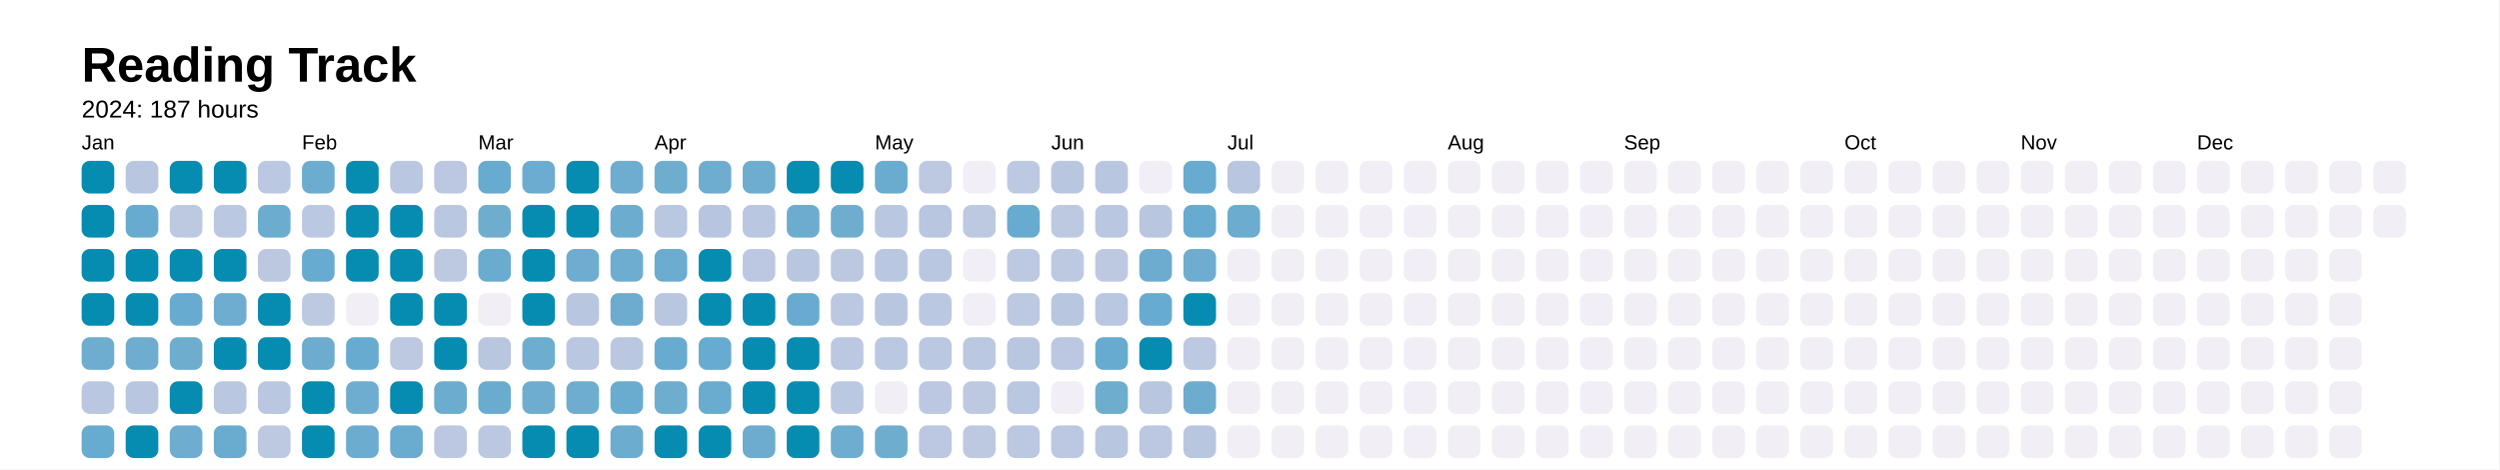
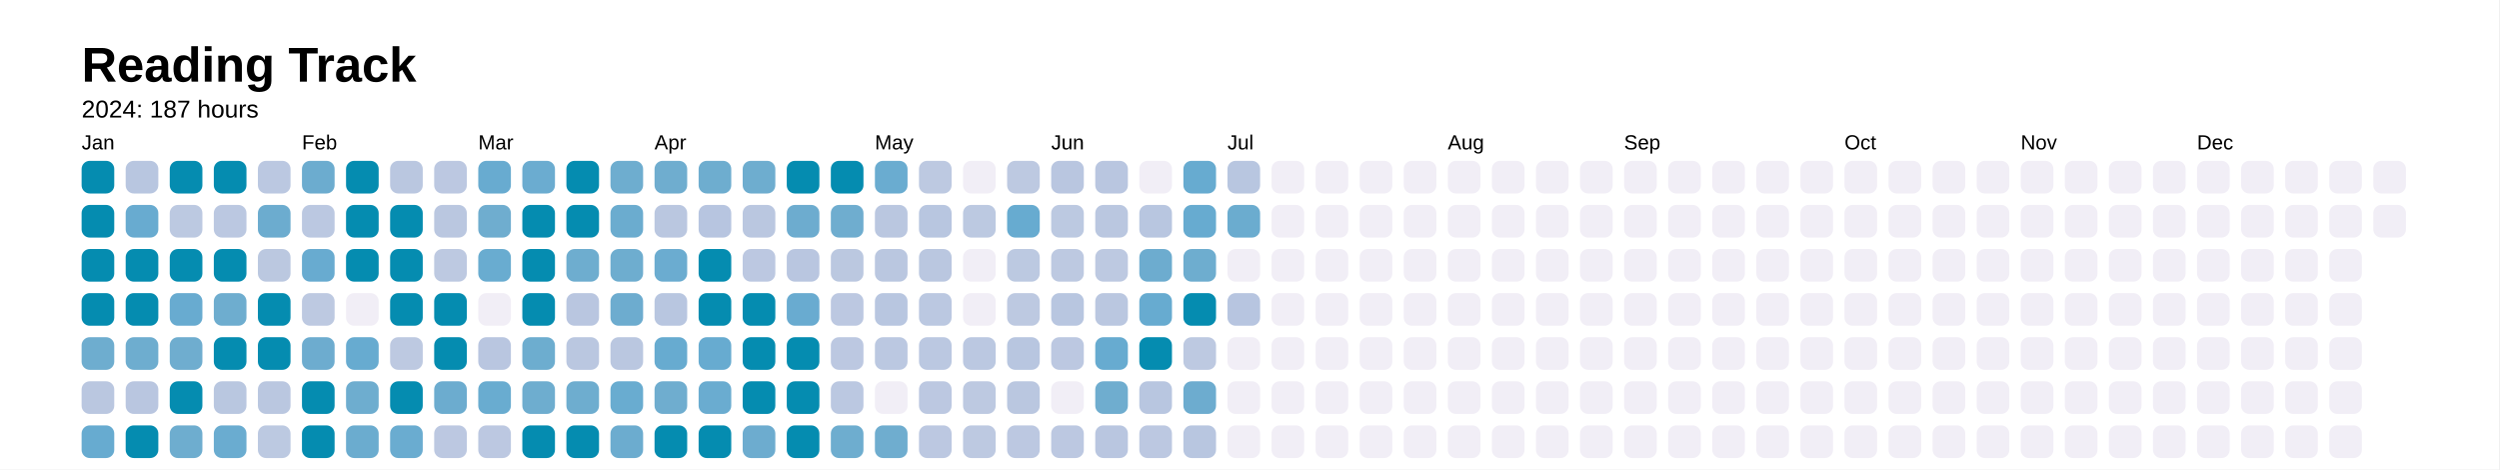
<svg xmlns="http://www.w3.org/2000/svg" baseProfile="full" height="57.5mm" version="1.1" viewBox="0,0,306.2,57.5" width="306.2mm">
  <defs />
  <rect fill="#FFFFFF" height="57.5" width="306.2" x="0" y="0" />
  <text fill="#000000" style="font-size:6px; font-family:Arial; font-weight:bold;" x="10" y="10">Reading Track</text>
  <text fill="#000000" style="font-size:3px; font-family:Arial;" x="10" y="14.4">2024: 187 hours</text>
  <text fill="#000000" style="font-size:2.5px; font-family:Arial" x="10" y="18.3">Jan</text>
  <rect fill="#058cb0" height="4" rx="1" ry="1" width="4" x="10" y="19.7" />
  <rect fill="#058cb0" height="4" rx="1" ry="1" width="4" x="10" y="25.1" />
  <rect fill="#058cb0" height="4" rx="1" ry="1" width="4" x="10" y="30.5" />
  <rect fill="#058cb0" height="4" rx="1" ry="1" width="4" x="10" y="35.9" />
  <rect fill="#6eadcf" height="4" rx="1" ry="1" width="4" x="10" y="41.3" />
  <rect fill="#bac7e0" height="4" rx="1" ry="1" width="4" x="10" y="46.7" />
  <rect fill="#67abd0" height="4" rx="1" ry="1" width="4" x="10" y="52.1" />
  <rect fill="#b8c6e0" height="4" rx="1" ry="1" width="4" x="15.4" y="19.7" />
  <rect fill="#68abd0" height="4" rx="1" ry="1" width="4" x="15.4" y="25.1" />
  <rect fill="#058cb0" height="4" rx="1" ry="1" width="4" x="15.4" y="30.5" />
  <rect fill="#058cb0" height="4" rx="1" ry="1" width="4" x="15.4" y="35.9" />
  <rect fill="#6eadcf" height="4" rx="1" ry="1" width="4" x="15.4" y="41.3" />
  <rect fill="#b9c6e0" height="4" rx="1" ry="1" width="4" x="15.4" y="46.7" />
  <rect fill="#058cb0" height="4" rx="1" ry="1" width="4" x="15.4" y="52.1" />
  <rect fill="#058cb0" height="4" rx="1" ry="1" width="4" x="20.8" y="19.7" />
  <rect fill="#bcc9e1" height="4" rx="1" ry="1" width="4" x="20.8" y="25.1" />
  <rect fill="#058cb0" height="4" rx="1" ry="1" width="4" x="20.8" y="30.5" />
  <rect fill="#68abd0" height="4" rx="1" ry="1" width="4" x="20.8" y="35.9" />
  <rect fill="#6fadcf" height="4" rx="1" ry="1" width="4" x="20.8" y="41.3" />
  <rect fill="#058cb0" height="4" rx="1" ry="1" width="4" x="20.8" y="46.7" />
  <rect fill="#6eadcf" height="4" rx="1" ry="1" width="4" x="20.8" y="52.1" />
  <rect fill="#058cb0" height="4" rx="1" ry="1" width="4" x="26.2" y="19.7" />
  <rect fill="#bbc8e1" height="4" rx="1" ry="1" width="4" x="26.2" y="25.1" />
  <rect fill="#058cb0" height="4" rx="1" ry="1" width="4" x="26.2" y="30.5" />
  <rect fill="#6eadcf" height="4" rx="1" ry="1" width="4" x="26.2" y="35.9" />
  <rect fill="#058cb0" height="4" rx="1" ry="1" width="4" x="26.2" y="41.3" />
  <rect fill="#b9c7e0" height="4" rx="1" ry="1" width="4" x="26.2" y="46.7" />
  <rect fill="#6aacd0" height="4" rx="1" ry="1" width="4" x="26.2" y="52.1" />
  <rect fill="#bbc8e1" height="4" rx="1" ry="1" width="4" x="31.6" y="19.7" />
  <rect fill="#6caccf" height="4" rx="1" ry="1" width="4" x="31.6" y="25.1" />
  <rect fill="#bbc8e0" height="4" rx="1" ry="1" width="4" x="31.6" y="30.5" />
  <rect fill="#058cb0" height="4" rx="1" ry="1" width="4" x="31.6" y="35.9" />
  <rect fill="#058cb0" height="4" rx="1" ry="1" width="4" x="31.6" y="41.3" />
  <rect fill="#bac7e0" height="4" rx="1" ry="1" width="4" x="31.6" y="46.7" />
  <rect fill="#bcc9e1" height="4" rx="1" ry="1" width="4" x="31.6" y="52.1" />
  <text fill="#000000" style="font-size:2.5px; font-family:Arial" x="37.0" y="18.3">Feb</text>
  <rect fill="#6caccf" height="4" rx="1" ry="1" width="4" x="37.0" y="19.7" />
  <rect fill="#bbc8e1" height="4" rx="1" ry="1" width="4" x="37.0" y="25.1" />
  <rect fill="#68abd0" height="4" rx="1" ry="1" width="4" x="37.0" y="30.5" />
  <rect fill="#bdc9e1" height="4" rx="1" ry="1" width="4" x="37.0" y="35.9" />
  <rect fill="#6daccf" height="4" rx="1" ry="1" width="4" x="37.0" y="41.3" />
  <rect fill="#058cb0" height="4" rx="1" ry="1" width="4" x="37.0" y="46.7" />
  <rect fill="#058cb0" height="4" rx="1" ry="1" width="4" x="37.0" y="52.1" />
  <rect fill="#058cb0" height="4" rx="1" ry="1" width="4" x="42.4" y="19.7" />
  <rect fill="#058cb0" height="4" rx="1" ry="1" width="4" x="42.4" y="25.1" />
  <rect fill="#058cb0" height="4" rx="1" ry="1" width="4" x="42.4" y="30.5" />
  <rect fill="#f1eef6" height="4" rx="1" ry="1" width="4" x="42.4" y="35.9" />
  <rect fill="#67abd0" height="4" rx="1" ry="1" width="4" x="42.4" y="41.3" />
  <rect fill="#6eadcf" height="4" rx="1" ry="1" width="4" x="42.4" y="46.7" />
  <rect fill="#6baccf" height="4" rx="1" ry="1" width="4" x="42.4" y="52.1" />
  <rect fill="#bac7e0" height="4" rx="1" ry="1" width="4" x="47.8" y="19.7" />
  <rect fill="#058cb0" height="4" rx="1" ry="1" width="4" x="47.8" y="25.1" />
  <rect fill="#058cb0" height="4" rx="1" ry="1" width="4" x="47.8" y="30.5" />
  <rect fill="#058cb0" height="4" rx="1" ry="1" width="4" x="47.8" y="35.9" />
  <rect fill="#bdc9e1" height="4" rx="1" ry="1" width="4" x="47.8" y="41.3" />
  <rect fill="#058cb0" height="4" rx="1" ry="1" width="4" x="47.8" y="46.7" />
  <rect fill="#6aacd0" height="4" rx="1" ry="1" width="4" x="47.8" y="52.1" />
  <rect fill="#bcc8e1" height="4" rx="1" ry="1" width="4" x="53.2" y="19.7" />
  <rect fill="#bac7e0" height="4" rx="1" ry="1" width="4" x="53.2" y="25.1" />
  <rect fill="#bdc9e1" height="4" rx="1" ry="1" width="4" x="53.2" y="30.5" />
  <rect fill="#058cb0" height="4" rx="1" ry="1" width="4" x="53.2" y="35.9" />
  <rect fill="#058cb0" height="4" rx="1" ry="1" width="4" x="53.2" y="41.3" />
  <rect fill="#6caccf" height="4" rx="1" ry="1" width="4" x="53.2" y="46.7" />
  <rect fill="#bcc8e1" height="4" rx="1" ry="1" width="4" x="53.2" y="52.1" />
  <text fill="#000000" style="font-size:2.5px; font-family:Arial" x="58.6" y="18.3">Mar</text>
  <rect fill="#68abd0" height="4" rx="1" ry="1" width="4" x="58.6" y="19.7" />
  <rect fill="#6fadcf" height="4" rx="1" ry="1" width="4" x="58.6" y="25.1" />
  <rect fill="#69acd0" height="4" rx="1" ry="1" width="4" x="58.6" y="30.5" />
  <rect fill="#f1eef6" height="4" rx="1" ry="1" width="4" x="58.6" y="35.9" />
  <rect fill="#b9c6e0" height="4" rx="1" ry="1" width="4" x="58.6" y="41.3" />
  <rect fill="#69acd0" height="4" rx="1" ry="1" width="4" x="58.6" y="46.7" />
  <rect fill="#bcc8e1" height="4" rx="1" ry="1" width="4" x="58.6" y="52.1" />
  <rect fill="#6bacd0" height="4" rx="1" ry="1" width="4" x="64" y="19.7" />
  <rect fill="#058cb0" height="4" rx="1" ry="1" width="4" x="64" y="25.1" />
  <rect fill="#058cb0" height="4" rx="1" ry="1" width="4" x="64" y="30.5" />
  <rect fill="#058cb0" height="4" rx="1" ry="1" width="4" x="64" y="35.9" />
  <rect fill="#6dadcf" height="4" rx="1" ry="1" width="4" x="64" y="41.3" />
  <rect fill="#6eadcf" height="4" rx="1" ry="1" width="4" x="64" y="46.7" />
  <rect fill="#058cb0" height="4" rx="1" ry="1" width="4" x="64" y="52.1" />
  <rect fill="#058cb0" height="4" rx="1" ry="1" width="4" x="69.4" y="19.7" />
  <rect fill="#058cb0" height="4" rx="1" ry="1" width="4" x="69.4" y="25.1" />
  <rect fill="#6eadcf" height="4" rx="1" ry="1" width="4" x="69.4" y="30.5" />
  <rect fill="#b9c6e0" height="4" rx="1" ry="1" width="4" x="69.4" y="35.9" />
  <rect fill="#bac7e0" height="4" rx="1" ry="1" width="4" x="69.4" y="41.3" />
  <rect fill="#6eadcf" height="4" rx="1" ry="1" width="4" x="69.4" y="46.7" />
  <rect fill="#058cb0" height="4" rx="1" ry="1" width="4" x="69.4" y="52.1" />
  <rect fill="#6eadcf" height="4" rx="1" ry="1" width="4" x="74.8" y="19.7" />
  <rect fill="#6baccf" height="4" rx="1" ry="1" width="4" x="74.8" y="25.1" />
  <rect fill="#6eadcf" height="4" rx="1" ry="1" width="4" x="74.8" y="30.5" />
  <rect fill="#6daccf" height="4" rx="1" ry="1" width="4" x="74.8" y="35.9" />
  <rect fill="#bac7e0" height="4" rx="1" ry="1" width="4" x="74.8" y="41.3" />
  <rect fill="#69acd0" height="4" rx="1" ry="1" width="4" x="74.8" y="46.7" />
  <rect fill="#6caccf" height="4" rx="1" ry="1" width="4" x="74.8" y="52.1" />
  <text fill="#000000" style="font-size:2.5px; font-family:Arial" x="80.2" y="18.3">Apr</text>
  <rect fill="#6fadcf" height="4" rx="1" ry="1" width="4" x="80.2" y="19.7" />
  <rect fill="#bac7e0" height="4" rx="1" ry="1" width="4" x="80.2" y="25.1" />
  <rect fill="#6bacd0" height="4" rx="1" ry="1" width="4" x="80.2" y="30.5" />
  <rect fill="#b8c6e0" height="4" rx="1" ry="1" width="4" x="80.2" y="35.9" />
  <rect fill="#67abd0" height="4" rx="1" ry="1" width="4" x="80.2" y="41.3" />
  <rect fill="#6fadcf" height="4" rx="1" ry="1" width="4" x="80.2" y="46.7" />
  <rect fill="#058cb0" height="4" rx="1" ry="1" width="4" x="80.2" y="52.1" />
  <rect fill="#6eadcf" height="4" rx="1" ry="1" width="4" x="85.6" y="19.7" />
  <rect fill="#b7c5e0" height="4" rx="1" ry="1" width="4" x="85.6" y="25.1" />
  <rect fill="#058cb0" height="4" rx="1" ry="1" width="4" x="85.6" y="30.5" />
  <rect fill="#058cb0" height="4" rx="1" ry="1" width="4" x="85.6" y="35.9" />
  <rect fill="#67abd0" height="4" rx="1" ry="1" width="4" x="85.6" y="41.3" />
  <rect fill="#6aacd0" height="4" rx="1" ry="1" width="4" x="85.6" y="46.7" />
  <rect fill="#058cb0" height="4" rx="1" ry="1" width="4" x="85.6" y="52.1" />
  <rect fill="#6eadcf" height="4" rx="1" ry="1" width="4" x="91" y="19.7" />
  <rect fill="#bac7e0" height="4" rx="1" ry="1" width="4" x="91" y="25.1" />
  <rect fill="#bcc8e1" height="4" rx="1" ry="1" width="4" x="91" y="30.5" />
  <rect fill="#058cb0" height="4" rx="1" ry="1" width="4" x="91" y="35.9" />
  <rect fill="#058cb0" height="4" rx="1" ry="1" width="4" x="91" y="41.3" />
  <rect fill="#058cb0" height="4" rx="1" ry="1" width="4" x="91" y="46.7" />
  <rect fill="#6daccf" height="4" rx="1" ry="1" width="4" x="91" y="52.1" />
  <rect fill="#058cb0" height="4" rx="1" ry="1" width="4" x="96.4" y="19.7" />
  <rect fill="#6daccf" height="4" rx="1" ry="1" width="4" x="96.4" y="25.1" />
  <rect fill="#b9c6e0" height="4" rx="1" ry="1" width="4" x="96.4" y="30.5" />
  <rect fill="#69abd0" height="4" rx="1" ry="1" width="4" x="96.4" y="35.9" />
  <rect fill="#058cb0" height="4" rx="1" ry="1" width="4" x="96.4" y="41.3" />
  <rect fill="#058cb0" height="4" rx="1" ry="1" width="4" x="96.4" y="46.7" />
  <rect fill="#058cb0" height="4" rx="1" ry="1" width="4" x="96.4" y="52.1" />
  <rect fill="#058cb0" height="4" rx="1" ry="1" width="4" x="101.8" y="19.7" />
  <rect fill="#6fadcf" height="4" rx="1" ry="1" width="4" x="101.8" y="25.1" />
  <rect fill="#bbc8e0" height="4" rx="1" ry="1" width="4" x="101.8" y="30.5" />
  <rect fill="#bcc8e1" height="4" rx="1" ry="1" width="4" x="101.8" y="35.9" />
  <rect fill="#bcc8e1" height="4" rx="1" ry="1" width="4" x="101.8" y="41.3" />
  <rect fill="#bbc8e1" height="4" rx="1" ry="1" width="4" x="101.8" y="46.7" />
  <rect fill="#6eadcf" height="4" rx="1" ry="1" width="4" x="101.8" y="52.1" />
  <text fill="#000000" style="font-size:2.5px; font-family:Arial" x="107.2" y="18.3">May</text>
  <rect fill="#6aacd0" height="4" rx="1" ry="1" width="4" x="107.2" y="19.7" />
  <rect fill="#bac7e0" height="4" rx="1" ry="1" width="4" x="107.2" y="25.1" />
  <rect fill="#bac7e0" height="4" rx="1" ry="1" width="4" x="107.2" y="30.5" />
  <rect fill="#b8c6e0" height="4" rx="1" ry="1" width="4" x="107.2" y="35.9" />
  <rect fill="#bbc8e1" height="4" rx="1" ry="1" width="4" x="107.2" y="41.3" />
  <rect fill="#f1eef6" height="4" rx="1" ry="1" width="4" x="107.2" y="46.7" />
  <rect fill="#6fadcf" height="4" rx="1" ry="1" width="4" x="107.2" y="52.1" />
  <rect fill="#bdc9e1" height="4" rx="1" ry="1" width="4" x="112.6" y="19.7" />
  <rect fill="#b8c6e0" height="4" rx="1" ry="1" width="4" x="112.6" y="25.1" />
  <rect fill="#bac7e0" height="4" rx="1" ry="1" width="4" x="112.6" y="30.5" />
  <rect fill="#bbc8e1" height="4" rx="1" ry="1" width="4" x="112.6" y="35.9" />
  <rect fill="#bbc8e1" height="4" rx="1" ry="1" width="4" x="112.6" y="41.3" />
  <rect fill="#bcc8e1" height="4" rx="1" ry="1" width="4" x="112.6" y="46.7" />
  <rect fill="#bcc8e1" height="4" rx="1" ry="1" width="4" x="112.6" y="52.1" />
  <rect fill="#f1eef6" height="4" rx="1" ry="1" width="4" x="118" y="19.7" />
  <rect fill="#bcc9e1" height="4" rx="1" ry="1" width="4" x="118" y="25.1" />
  <rect fill="#f1eef6" height="4" rx="1" ry="1" width="4" x="118" y="30.5" />
  <rect fill="#f1eef6" height="4" rx="1" ry="1" width="4" x="118" y="35.9" />
  <rect fill="#bbc8e1" height="4" rx="1" ry="1" width="4" x="118" y="41.3" />
  <rect fill="#bdc9e1" height="4" rx="1" ry="1" width="4" x="118" y="46.7" />
  <rect fill="#bdc9e1" height="4" rx="1" ry="1" width="4" x="118" y="52.1" />
  <rect fill="#bdc9e1" height="4" rx="1" ry="1" width="4" x="123.4" y="19.7" />
  <rect fill="#67abd0" height="4" rx="1" ry="1" width="4" x="123.4" y="25.1" />
  <rect fill="#bcc9e1" height="4" rx="1" ry="1" width="4" x="123.4" y="30.5" />
  <rect fill="#bdc9e1" height="4" rx="1" ry="1" width="4" x="123.4" y="35.9" />
  <rect fill="#b8c6e0" height="4" rx="1" ry="1" width="4" x="123.4" y="41.3" />
  <rect fill="#bac7e0" height="4" rx="1" ry="1" width="4" x="123.4" y="46.7" />
  <rect fill="#bcc8e1" height="4" rx="1" ry="1" width="4" x="123.4" y="52.1" />
  <text fill="#000000" style="font-size:2.5px; font-family:Arial" x="128.8" y="18.3">Jun</text>
  <rect fill="#b9c6e0" height="4" rx="1" ry="1" width="4" x="128.8" y="19.7" />
  <rect fill="#bcc9e1" height="4" rx="1" ry="1" width="4" x="128.8" y="25.1" />
  <rect fill="#bdc9e1" height="4" rx="1" ry="1" width="4" x="128.8" y="30.5" />
  <rect fill="#b8c6e0" height="4" rx="1" ry="1" width="4" x="128.8" y="35.9" />
  <rect fill="#bcc8e1" height="4" rx="1" ry="1" width="4" x="128.8" y="41.3" />
  <rect fill="#f1eef6" height="4" rx="1" ry="1" width="4" x="128.8" y="46.7" />
  <rect fill="#bcc8e1" height="4" rx="1" ry="1" width="4" x="128.8" y="52.1" />
  <rect fill="#b9c6e0" height="4" rx="1" ry="1" width="4" x="134.2" y="19.7" />
  <rect fill="#bac7e0" height="4" rx="1" ry="1" width="4" x="134.2" y="25.1" />
  <rect fill="#bdc9e1" height="4" rx="1" ry="1" width="4" x="134.2" y="30.5" />
  <rect fill="#bac7e0" height="4" rx="1" ry="1" width="4" x="134.2" y="35.9" />
  <rect fill="#67abd0" height="4" rx="1" ry="1" width="4" x="134.2" y="41.3" />
  <rect fill="#6fadcf" height="4" rx="1" ry="1" width="4" x="134.2" y="46.7" />
  <rect fill="#b9c6e0" height="4" rx="1" ry="1" width="4" x="134.2" y="52.1" />
  <rect fill="#f1eef6" height="4" rx="1" ry="1" width="4" x="139.6" y="19.7" />
  <rect fill="#b8c6e0" height="4" rx="1" ry="1" width="4" x="139.6" y="25.1" />
  <rect fill="#6daccf" height="4" rx="1" ry="1" width="4" x="139.6" y="30.5" />
  <rect fill="#67abd0" height="4" rx="1" ry="1" width="4" x="139.6" y="35.9" />
  <rect fill="#058cb0" height="4" rx="1" ry="1" width="4" x="139.6" y="41.3" />
  <rect fill="#b8c6e0" height="4" rx="1" ry="1" width="4" x="139.6" y="46.7" />
  <rect fill="#bcc8e1" height="4" rx="1" ry="1" width="4" x="139.6" y="52.1" />
  <rect fill="#67abd0" height="4" rx="1" ry="1" width="4" x="145" y="19.7" />
  <rect fill="#67abd0" height="4" rx="1" ry="1" width="4" x="145" y="25.1" />
  <rect fill="#6eadcf" height="4" rx="1" ry="1" width="4" x="145" y="30.5" />
  <rect fill="#058cb0" height="4" rx="1" ry="1" width="4" x="145" y="35.9" />
  <rect fill="#bdc9e1" height="4" rx="1" ry="1" width="4" x="145" y="41.3" />
  <rect fill="#6daccf" height="4" rx="1" ry="1" width="4" x="145" y="46.7" />
  <rect fill="#b8c6e0" height="4" rx="1" ry="1" width="4" x="145" y="52.1" />
  <text fill="#000000" style="font-size:2.5px; font-family:Arial" x="150.4" y="18.3">Jul</text>
  <rect fill="#b8c6e0" height="4" rx="1" ry="1" width="4" x="150.4" y="19.7" />
  <rect fill="#6baccf" height="4" rx="1" ry="1" width="4" x="150.4" y="25.1" />
  <rect fill="#f1eef6" height="4" rx="1" ry="1" width="4" x="150.4" y="30.5" />
-   <rect fill="#f1eef6" height="4" rx="1" ry="1" width="4" x="150.4" y="35.9" />
+   <rect fill="#b7c5e0" height="4" rx="1" ry="1" width="4" x="150.4" y="35.9" />
  <rect fill="#f1eef6" height="4" rx="1" ry="1" width="4" x="150.4" y="41.3" />
  <rect fill="#f1eef6" height="4" rx="1" ry="1" width="4" x="150.4" y="46.7" />
  <rect fill="#f1eef6" height="4" rx="1" ry="1" width="4" x="150.4" y="52.1" />
  <rect fill="#f1eef6" height="4" rx="1" ry="1" width="4" x="155.8" y="19.7" />
  <rect fill="#f1eef6" height="4" rx="1" ry="1" width="4" x="155.8" y="25.1" />
  <rect fill="#f1eef6" height="4" rx="1" ry="1" width="4" x="155.8" y="30.5" />
  <rect fill="#f1eef6" height="4" rx="1" ry="1" width="4" x="155.8" y="35.9" />
  <rect fill="#f1eef6" height="4" rx="1" ry="1" width="4" x="155.8" y="41.3" />
  <rect fill="#f1eef6" height="4" rx="1" ry="1" width="4" x="155.8" y="46.7" />
  <rect fill="#f1eef6" height="4" rx="1" ry="1" width="4" x="155.8" y="52.1" />
  <rect fill="#f1eef6" height="4" rx="1" ry="1" width="4" x="161.2" y="19.7" />
  <rect fill="#f1eef6" height="4" rx="1" ry="1" width="4" x="161.2" y="25.1" />
  <rect fill="#f1eef6" height="4" rx="1" ry="1" width="4" x="161.2" y="30.5" />
  <rect fill="#f1eef6" height="4" rx="1" ry="1" width="4" x="161.2" y="35.9" />
  <rect fill="#f1eef6" height="4" rx="1" ry="1" width="4" x="161.2" y="41.3" />
  <rect fill="#f1eef6" height="4" rx="1" ry="1" width="4" x="161.2" y="46.7" />
  <rect fill="#f1eef6" height="4" rx="1" ry="1" width="4" x="161.2" y="52.1" />
  <rect fill="#f1eef6" height="4" rx="1" ry="1" width="4" x="166.6" y="19.7" />
  <rect fill="#f1eef6" height="4" rx="1" ry="1" width="4" x="166.6" y="25.1" />
  <rect fill="#f1eef6" height="4" rx="1" ry="1" width="4" x="166.6" y="30.5" />
  <rect fill="#f1eef6" height="4" rx="1" ry="1" width="4" x="166.6" y="35.9" />
  <rect fill="#f1eef6" height="4" rx="1" ry="1" width="4" x="166.6" y="41.3" />
  <rect fill="#f1eef6" height="4" rx="1" ry="1" width="4" x="166.6" y="46.7" />
  <rect fill="#f1eef6" height="4" rx="1" ry="1" width="4" x="166.6" y="52.1" />
  <rect fill="#f1eef6" height="4" rx="1" ry="1" width="4" x="172" y="19.7" />
  <rect fill="#f1eef6" height="4" rx="1" ry="1" width="4" x="172" y="25.1" />
  <rect fill="#f1eef6" height="4" rx="1" ry="1" width="4" x="172" y="30.5" />
  <rect fill="#f1eef6" height="4" rx="1" ry="1" width="4" x="172" y="35.9" />
  <rect fill="#f1eef6" height="4" rx="1" ry="1" width="4" x="172" y="41.3" />
  <rect fill="#f1eef6" height="4" rx="1" ry="1" width="4" x="172" y="46.7" />
  <rect fill="#f1eef6" height="4" rx="1" ry="1" width="4" x="172" y="52.1" />
  <text fill="#000000" style="font-size:2.5px; font-family:Arial" x="177.4" y="18.3">Aug</text>
  <rect fill="#f1eef6" height="4" rx="1" ry="1" width="4" x="177.4" y="19.7" />
  <rect fill="#f1eef6" height="4" rx="1" ry="1" width="4" x="177.4" y="25.1" />
  <rect fill="#f1eef6" height="4" rx="1" ry="1" width="4" x="177.4" y="30.5" />
  <rect fill="#f1eef6" height="4" rx="1" ry="1" width="4" x="177.4" y="35.9" />
  <rect fill="#f1eef6" height="4" rx="1" ry="1" width="4" x="177.4" y="41.3" />
  <rect fill="#f1eef6" height="4" rx="1" ry="1" width="4" x="177.4" y="46.7" />
  <rect fill="#f1eef6" height="4" rx="1" ry="1" width="4" x="177.4" y="52.1" />
  <rect fill="#f1eef6" height="4" rx="1" ry="1" width="4" x="182.8" y="19.7" />
  <rect fill="#f1eef6" height="4" rx="1" ry="1" width="4" x="182.8" y="25.1" />
  <rect fill="#f1eef6" height="4" rx="1" ry="1" width="4" x="182.8" y="30.5" />
  <rect fill="#f1eef6" height="4" rx="1" ry="1" width="4" x="182.8" y="35.9" />
  <rect fill="#f1eef6" height="4" rx="1" ry="1" width="4" x="182.8" y="41.3" />
  <rect fill="#f1eef6" height="4" rx="1" ry="1" width="4" x="182.8" y="46.7" />
  <rect fill="#f1eef6" height="4" rx="1" ry="1" width="4" x="182.8" y="52.1" />
  <rect fill="#f1eef6" height="4" rx="1" ry="1" width="4" x="188.2" y="19.7" />
  <rect fill="#f1eef6" height="4" rx="1" ry="1" width="4" x="188.2" y="25.1" />
  <rect fill="#f1eef6" height="4" rx="1" ry="1" width="4" x="188.2" y="30.5" />
  <rect fill="#f1eef6" height="4" rx="1" ry="1" width="4" x="188.2" y="35.9" />
  <rect fill="#f1eef6" height="4" rx="1" ry="1" width="4" x="188.2" y="41.3" />
  <rect fill="#f1eef6" height="4" rx="1" ry="1" width="4" x="188.2" y="46.7" />
  <rect fill="#f1eef6" height="4" rx="1" ry="1" width="4" x="188.2" y="52.1" />
  <rect fill="#f1eef6" height="4" rx="1" ry="1" width="4" x="193.6" y="19.7" />
  <rect fill="#f1eef6" height="4" rx="1" ry="1" width="4" x="193.6" y="25.1" />
  <rect fill="#f1eef6" height="4" rx="1" ry="1" width="4" x="193.6" y="30.5" />
  <rect fill="#f1eef6" height="4" rx="1" ry="1" width="4" x="193.6" y="35.9" />
  <rect fill="#f1eef6" height="4" rx="1" ry="1" width="4" x="193.6" y="41.3" />
  <rect fill="#f1eef6" height="4" rx="1" ry="1" width="4" x="193.6" y="46.7" />
  <rect fill="#f1eef6" height="4" rx="1" ry="1" width="4" x="193.6" y="52.1" />
  <text fill="#000000" style="font-size:2.5px; font-family:Arial" x="199" y="18.3">Sep</text>
  <rect fill="#f1eef6" height="4" rx="1" ry="1" width="4" x="199" y="19.7" />
  <rect fill="#f1eef6" height="4" rx="1" ry="1" width="4" x="199" y="25.1" />
  <rect fill="#f1eef6" height="4" rx="1" ry="1" width="4" x="199" y="30.5" />
  <rect fill="#f1eef6" height="4" rx="1" ry="1" width="4" x="199" y="35.9" />
  <rect fill="#f1eef6" height="4" rx="1" ry="1" width="4" x="199" y="41.3" />
  <rect fill="#f1eef6" height="4" rx="1" ry="1" width="4" x="199" y="46.7" />
  <rect fill="#f1eef6" height="4" rx="1" ry="1" width="4" x="199" y="52.1" />
  <rect fill="#f1eef6" height="4" rx="1" ry="1" width="4" x="204.4" y="19.7" />
  <rect fill="#f1eef6" height="4" rx="1" ry="1" width="4" x="204.4" y="25.1" />
  <rect fill="#f1eef6" height="4" rx="1" ry="1" width="4" x="204.4" y="30.5" />
  <rect fill="#f1eef6" height="4" rx="1" ry="1" width="4" x="204.4" y="35.9" />
  <rect fill="#f1eef6" height="4" rx="1" ry="1" width="4" x="204.4" y="41.3" />
  <rect fill="#f1eef6" height="4" rx="1" ry="1" width="4" x="204.4" y="46.7" />
  <rect fill="#f1eef6" height="4" rx="1" ry="1" width="4" x="204.4" y="52.1" />
  <rect fill="#f1eef6" height="4" rx="1" ry="1" width="4" x="209.8" y="19.7" />
  <rect fill="#f1eef6" height="4" rx="1" ry="1" width="4" x="209.8" y="25.1" />
  <rect fill="#f1eef6" height="4" rx="1" ry="1" width="4" x="209.8" y="30.5" />
  <rect fill="#f1eef6" height="4" rx="1" ry="1" width="4" x="209.8" y="35.9" />
  <rect fill="#f1eef6" height="4" rx="1" ry="1" width="4" x="209.8" y="41.3" />
  <rect fill="#f1eef6" height="4" rx="1" ry="1" width="4" x="209.8" y="46.7" />
  <rect fill="#f1eef6" height="4" rx="1" ry="1" width="4" x="209.8" y="52.1" />
  <rect fill="#f1eef6" height="4" rx="1" ry="1" width="4" x="215.2" y="19.7" />
  <rect fill="#f1eef6" height="4" rx="1" ry="1" width="4" x="215.2" y="25.1" />
  <rect fill="#f1eef6" height="4" rx="1" ry="1" width="4" x="215.2" y="30.5" />
  <rect fill="#f1eef6" height="4" rx="1" ry="1" width="4" x="215.2" y="35.9" />
  <rect fill="#f1eef6" height="4" rx="1" ry="1" width="4" x="215.2" y="41.3" />
  <rect fill="#f1eef6" height="4" rx="1" ry="1" width="4" x="215.2" y="46.7" />
  <rect fill="#f1eef6" height="4" rx="1" ry="1" width="4" x="215.2" y="52.1" />
  <rect fill="#f1eef6" height="4" rx="1" ry="1" width="4" x="220.6" y="19.7" />
  <rect fill="#f1eef6" height="4" rx="1" ry="1" width="4" x="220.6" y="25.1" />
  <rect fill="#f1eef6" height="4" rx="1" ry="1" width="4" x="220.6" y="30.5" />
  <rect fill="#f1eef6" height="4" rx="1" ry="1" width="4" x="220.6" y="35.9" />
  <rect fill="#f1eef6" height="4" rx="1" ry="1" width="4" x="220.6" y="41.3" />
  <rect fill="#f1eef6" height="4" rx="1" ry="1" width="4" x="220.6" y="46.7" />
  <rect fill="#f1eef6" height="4" rx="1" ry="1" width="4" x="220.6" y="52.1" />
  <text fill="#000000" style="font-size:2.5px; font-family:Arial" x="226" y="18.3">Oct</text>
  <rect fill="#f1eef6" height="4" rx="1" ry="1" width="4" x="226" y="19.7" />
  <rect fill="#f1eef6" height="4" rx="1" ry="1" width="4" x="226" y="25.1" />
  <rect fill="#f1eef6" height="4" rx="1" ry="1" width="4" x="226" y="30.5" />
  <rect fill="#f1eef6" height="4" rx="1" ry="1" width="4" x="226" y="35.9" />
  <rect fill="#f1eef6" height="4" rx="1" ry="1" width="4" x="226" y="41.3" />
  <rect fill="#f1eef6" height="4" rx="1" ry="1" width="4" x="226" y="46.7" />
  <rect fill="#f1eef6" height="4" rx="1" ry="1" width="4" x="226" y="52.1" />
  <rect fill="#f1eef6" height="4" rx="1" ry="1" width="4" x="231.4" y="19.7" />
  <rect fill="#f1eef6" height="4" rx="1" ry="1" width="4" x="231.4" y="25.1" />
  <rect fill="#f1eef6" height="4" rx="1" ry="1" width="4" x="231.4" y="30.5" />
  <rect fill="#f1eef6" height="4" rx="1" ry="1" width="4" x="231.4" y="35.9" />
  <rect fill="#f1eef6" height="4" rx="1" ry="1" width="4" x="231.4" y="41.3" />
  <rect fill="#f1eef6" height="4" rx="1" ry="1" width="4" x="231.4" y="46.7" />
  <rect fill="#f1eef6" height="4" rx="1" ry="1" width="4" x="231.4" y="52.1" />
  <rect fill="#f1eef6" height="4" rx="1" ry="1" width="4" x="236.8" y="19.7" />
  <rect fill="#f1eef6" height="4" rx="1" ry="1" width="4" x="236.8" y="25.1" />
  <rect fill="#f1eef6" height="4" rx="1" ry="1" width="4" x="236.8" y="30.5" />
  <rect fill="#f1eef6" height="4" rx="1" ry="1" width="4" x="236.8" y="35.9" />
  <rect fill="#f1eef6" height="4" rx="1" ry="1" width="4" x="236.8" y="41.3" />
  <rect fill="#f1eef6" height="4" rx="1" ry="1" width="4" x="236.8" y="46.7" />
  <rect fill="#f1eef6" height="4" rx="1" ry="1" width="4" x="236.8" y="52.1" />
  <rect fill="#f1eef6" height="4" rx="1" ry="1" width="4" x="242.2" y="19.7" />
  <rect fill="#f1eef6" height="4" rx="1" ry="1" width="4" x="242.2" y="25.1" />
  <rect fill="#f1eef6" height="4" rx="1" ry="1" width="4" x="242.2" y="30.5" />
  <rect fill="#f1eef6" height="4" rx="1" ry="1" width="4" x="242.2" y="35.9" />
  <rect fill="#f1eef6" height="4" rx="1" ry="1" width="4" x="242.2" y="41.3" />
  <rect fill="#f1eef6" height="4" rx="1" ry="1" width="4" x="242.2" y="46.7" />
  <rect fill="#f1eef6" height="4" rx="1" ry="1" width="4" x="242.2" y="52.1" />
  <text fill="#000000" style="font-size:2.5px; font-family:Arial" x="247.6" y="18.3">Nov</text>
  <rect fill="#f1eef6" height="4" rx="1" ry="1" width="4" x="247.6" y="19.7" />
  <rect fill="#f1eef6" height="4" rx="1" ry="1" width="4" x="247.6" y="25.1" />
  <rect fill="#f1eef6" height="4" rx="1" ry="1" width="4" x="247.6" y="30.5" />
  <rect fill="#f1eef6" height="4" rx="1" ry="1" width="4" x="247.6" y="35.9" />
  <rect fill="#f1eef6" height="4" rx="1" ry="1" width="4" x="247.6" y="41.3" />
  <rect fill="#f1eef6" height="4" rx="1" ry="1" width="4" x="247.6" y="46.7" />
  <rect fill="#f1eef6" height="4" rx="1" ry="1" width="4" x="247.6" y="52.1" />
  <rect fill="#f1eef6" height="4" rx="1" ry="1" width="4" x="253" y="19.7" />
  <rect fill="#f1eef6" height="4" rx="1" ry="1" width="4" x="253" y="25.1" />
  <rect fill="#f1eef6" height="4" rx="1" ry="1" width="4" x="253" y="30.5" />
  <rect fill="#f1eef6" height="4" rx="1" ry="1" width="4" x="253" y="35.9" />
  <rect fill="#f1eef6" height="4" rx="1" ry="1" width="4" x="253" y="41.3" />
  <rect fill="#f1eef6" height="4" rx="1" ry="1" width="4" x="253" y="46.7" />
  <rect fill="#f1eef6" height="4" rx="1" ry="1" width="4" x="253" y="52.1" />
  <rect fill="#f1eef6" height="4" rx="1" ry="1" width="4" x="258.4" y="19.7" />
  <rect fill="#f1eef6" height="4" rx="1" ry="1" width="4" x="258.4" y="25.1" />
  <rect fill="#f1eef6" height="4" rx="1" ry="1" width="4" x="258.4" y="30.5" />
  <rect fill="#f1eef6" height="4" rx="1" ry="1" width="4" x="258.4" y="35.9" />
  <rect fill="#f1eef6" height="4" rx="1" ry="1" width="4" x="258.4" y="41.3" />
  <rect fill="#f1eef6" height="4" rx="1" ry="1" width="4" x="258.4" y="46.7" />
  <rect fill="#f1eef6" height="4" rx="1" ry="1" width="4" x="258.4" y="52.1" />
  <rect fill="#f1eef6" height="4" rx="1" ry="1" width="4" x="263.8" y="19.7" />
  <rect fill="#f1eef6" height="4" rx="1" ry="1" width="4" x="263.8" y="25.1" />
  <rect fill="#f1eef6" height="4" rx="1" ry="1" width="4" x="263.8" y="30.5" />
  <rect fill="#f1eef6" height="4" rx="1" ry="1" width="4" x="263.8" y="35.9" />
  <rect fill="#f1eef6" height="4" rx="1" ry="1" width="4" x="263.8" y="41.3" />
  <rect fill="#f1eef6" height="4" rx="1" ry="1" width="4" x="263.8" y="46.7" />
  <rect fill="#f1eef6" height="4" rx="1" ry="1" width="4" x="263.8" y="52.1" />
  <text fill="#000000" style="font-size:2.5px; font-family:Arial" x="269.2" y="18.3">Dec</text>
  <rect fill="#f1eef6" height="4" rx="1" ry="1" width="4" x="269.2" y="19.7" />
  <rect fill="#f1eef6" height="4" rx="1" ry="1" width="4" x="269.2" y="25.1" />
  <rect fill="#f1eef6" height="4" rx="1" ry="1" width="4" x="269.2" y="30.5" />
  <rect fill="#f1eef6" height="4" rx="1" ry="1" width="4" x="269.2" y="35.9" />
  <rect fill="#f1eef6" height="4" rx="1" ry="1" width="4" x="269.2" y="41.3" />
  <rect fill="#f1eef6" height="4" rx="1" ry="1" width="4" x="269.2" y="46.7" />
  <rect fill="#f1eef6" height="4" rx="1" ry="1" width="4" x="269.2" y="52.1" />
  <rect fill="#f1eef6" height="4" rx="1" ry="1" width="4" x="274.6" y="19.7" />
  <rect fill="#f1eef6" height="4" rx="1" ry="1" width="4" x="274.6" y="25.1" />
  <rect fill="#f1eef6" height="4" rx="1" ry="1" width="4" x="274.6" y="30.5" />
  <rect fill="#f1eef6" height="4" rx="1" ry="1" width="4" x="274.6" y="35.9" />
  <rect fill="#f1eef6" height="4" rx="1" ry="1" width="4" x="274.6" y="41.3" />
  <rect fill="#f1eef6" height="4" rx="1" ry="1" width="4" x="274.6" y="46.7" />
  <rect fill="#f1eef6" height="4" rx="1" ry="1" width="4" x="274.6" y="52.1" />
  <rect fill="#f1eef6" height="4" rx="1" ry="1" width="4" x="280" y="19.7" />
  <rect fill="#f1eef6" height="4" rx="1" ry="1" width="4" x="280" y="25.1" />
  <rect fill="#f1eef6" height="4" rx="1" ry="1" width="4" x="280" y="30.5" />
  <rect fill="#f1eef6" height="4" rx="1" ry="1" width="4" x="280" y="35.9" />
  <rect fill="#f1eef6" height="4" rx="1" ry="1" width="4" x="280" y="41.3" />
  <rect fill="#f1eef6" height="4" rx="1" ry="1" width="4" x="280" y="46.7" />
  <rect fill="#f1eef6" height="4" rx="1" ry="1" width="4" x="280" y="52.1" />
  <rect fill="#f1eef6" height="4" rx="1" ry="1" width="4" x="285.4" y="19.7" />
  <rect fill="#f1eef6" height="4" rx="1" ry="1" width="4" x="285.4" y="25.1" />
  <rect fill="#f1eef6" height="4" rx="1" ry="1" width="4" x="285.4" y="30.5" />
  <rect fill="#f1eef6" height="4" rx="1" ry="1" width="4" x="285.4" y="35.9" />
  <rect fill="#f1eef6" height="4" rx="1" ry="1" width="4" x="285.4" y="41.3" />
  <rect fill="#f1eef6" height="4" rx="1" ry="1" width="4" x="285.4" y="46.7" />
  <rect fill="#f1eef6" height="4" rx="1" ry="1" width="4" x="285.4" y="52.1" />
  <rect fill="#f1eef6" height="4" rx="1" ry="1" width="4" x="290.8" y="19.7" />
  <rect fill="#f1eef6" height="4" rx="1" ry="1" width="4" x="290.8" y="25.1" />
</svg>
